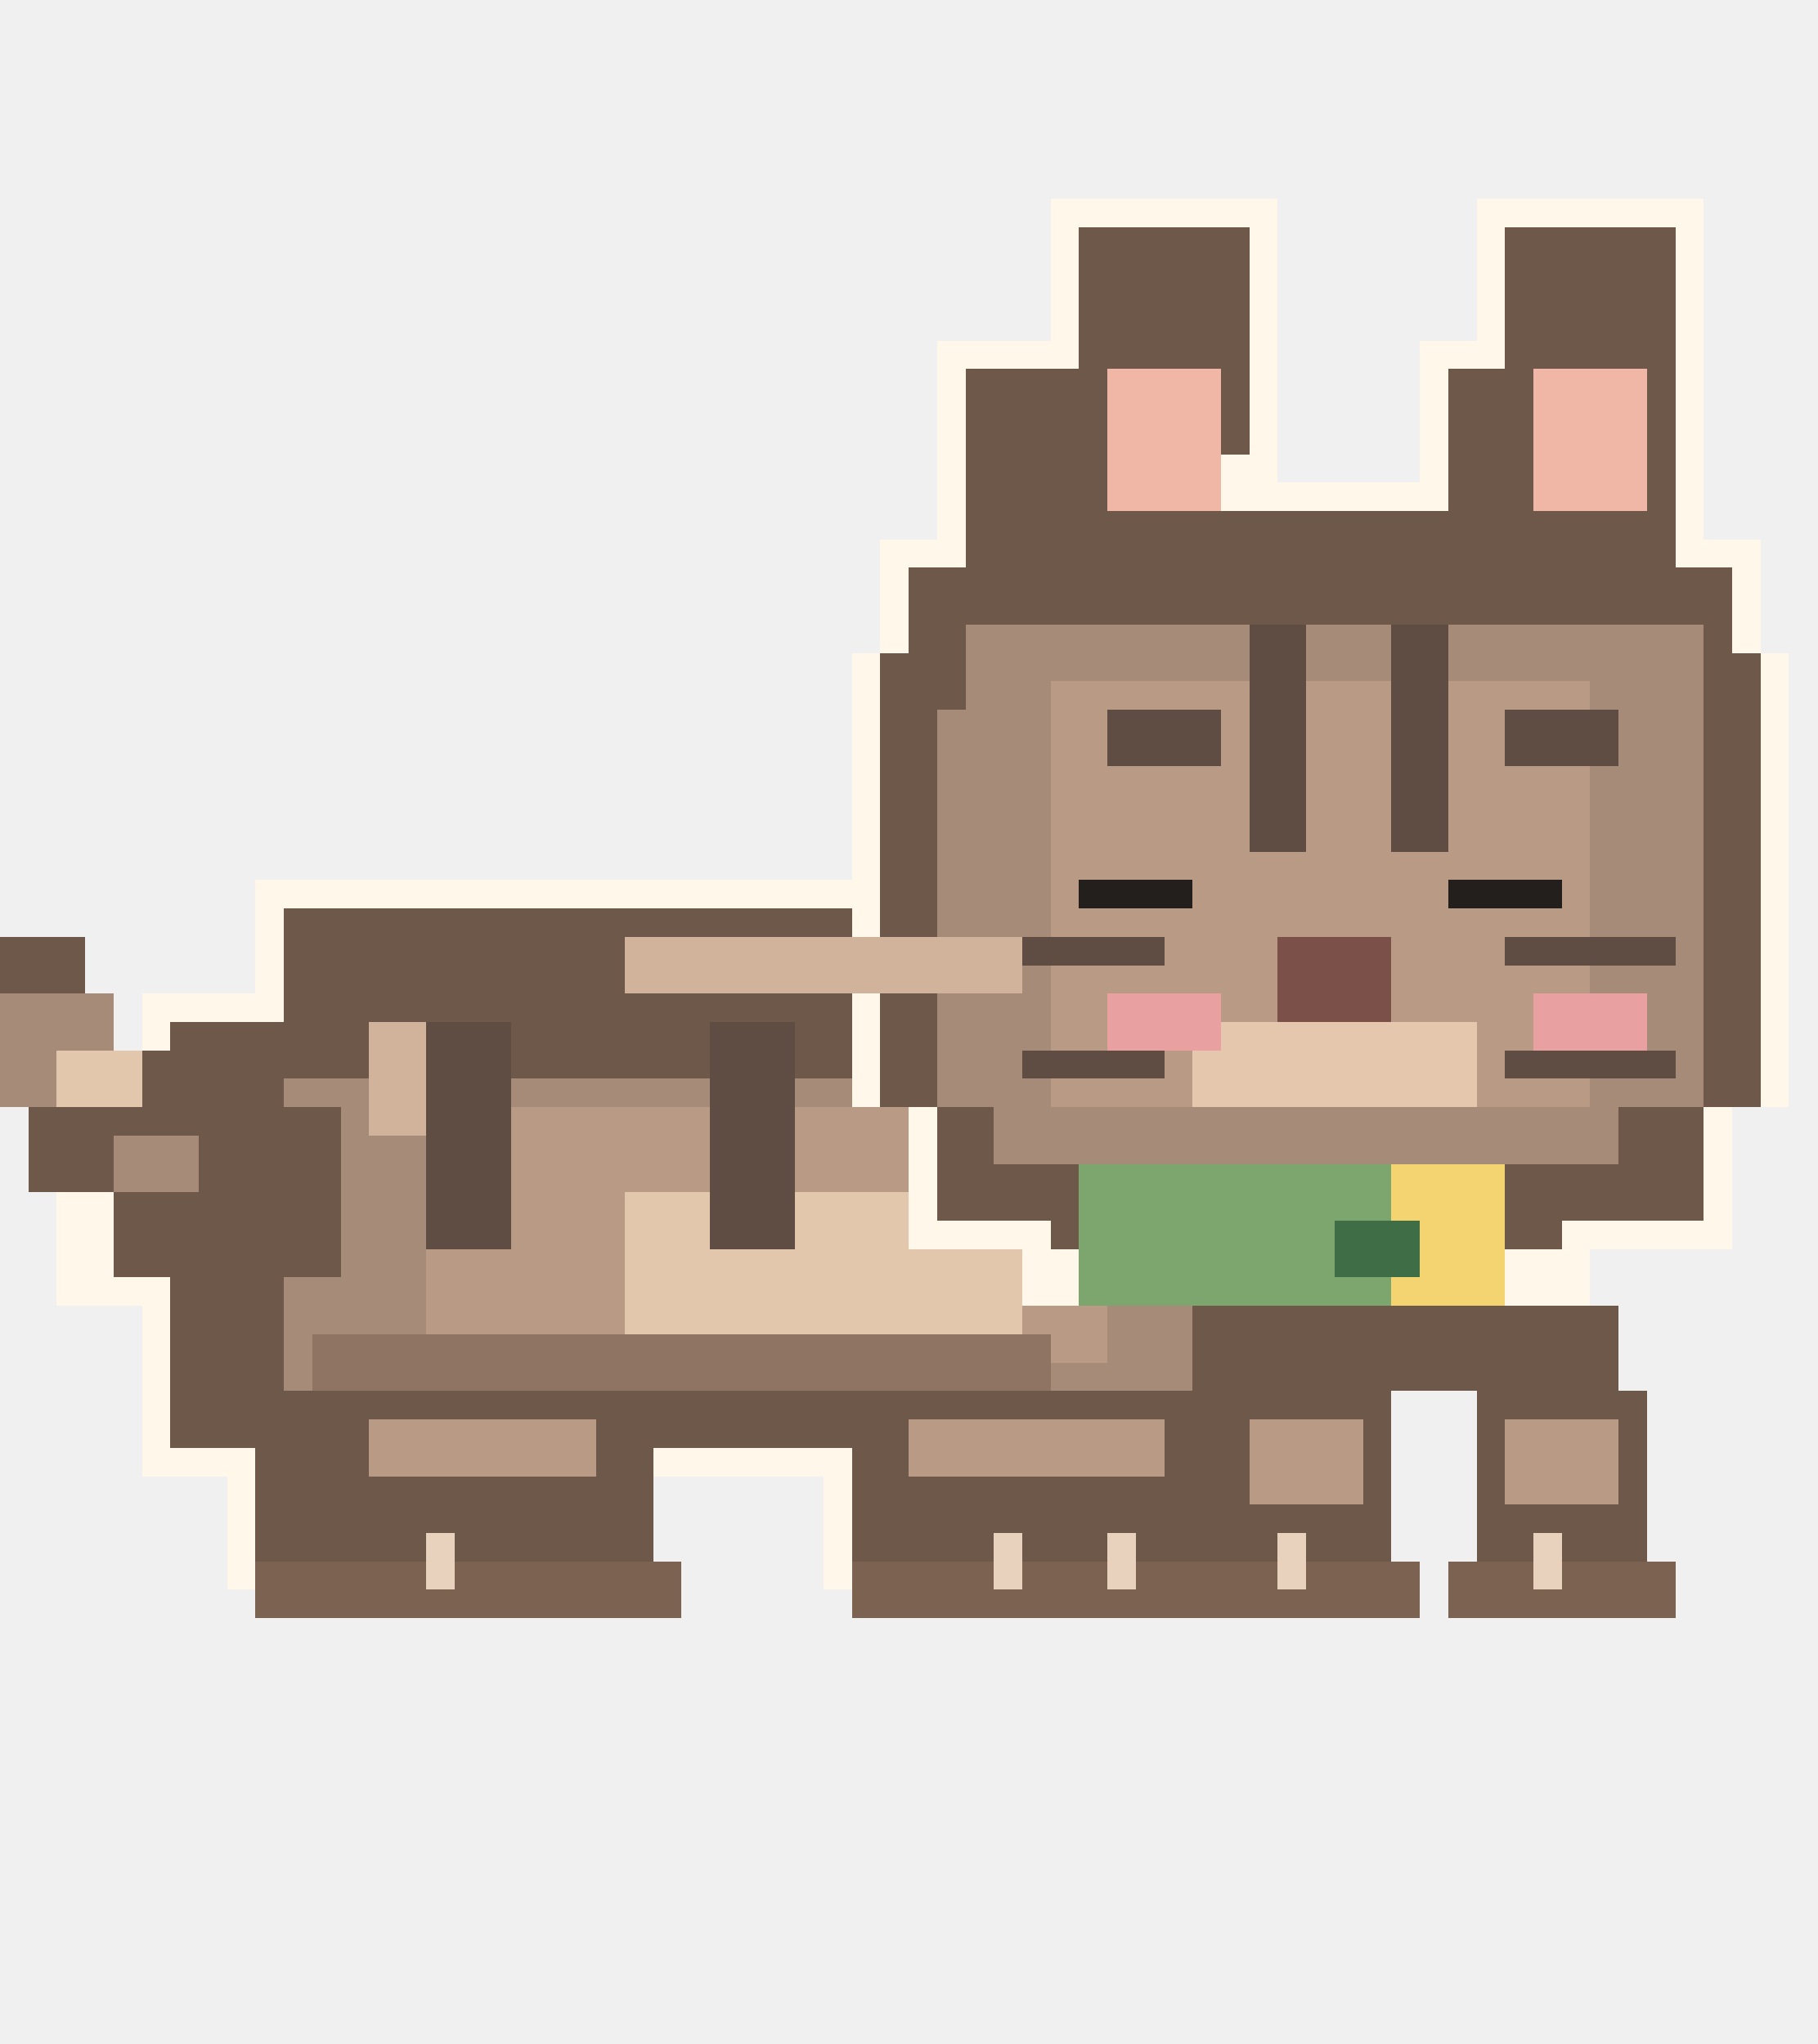
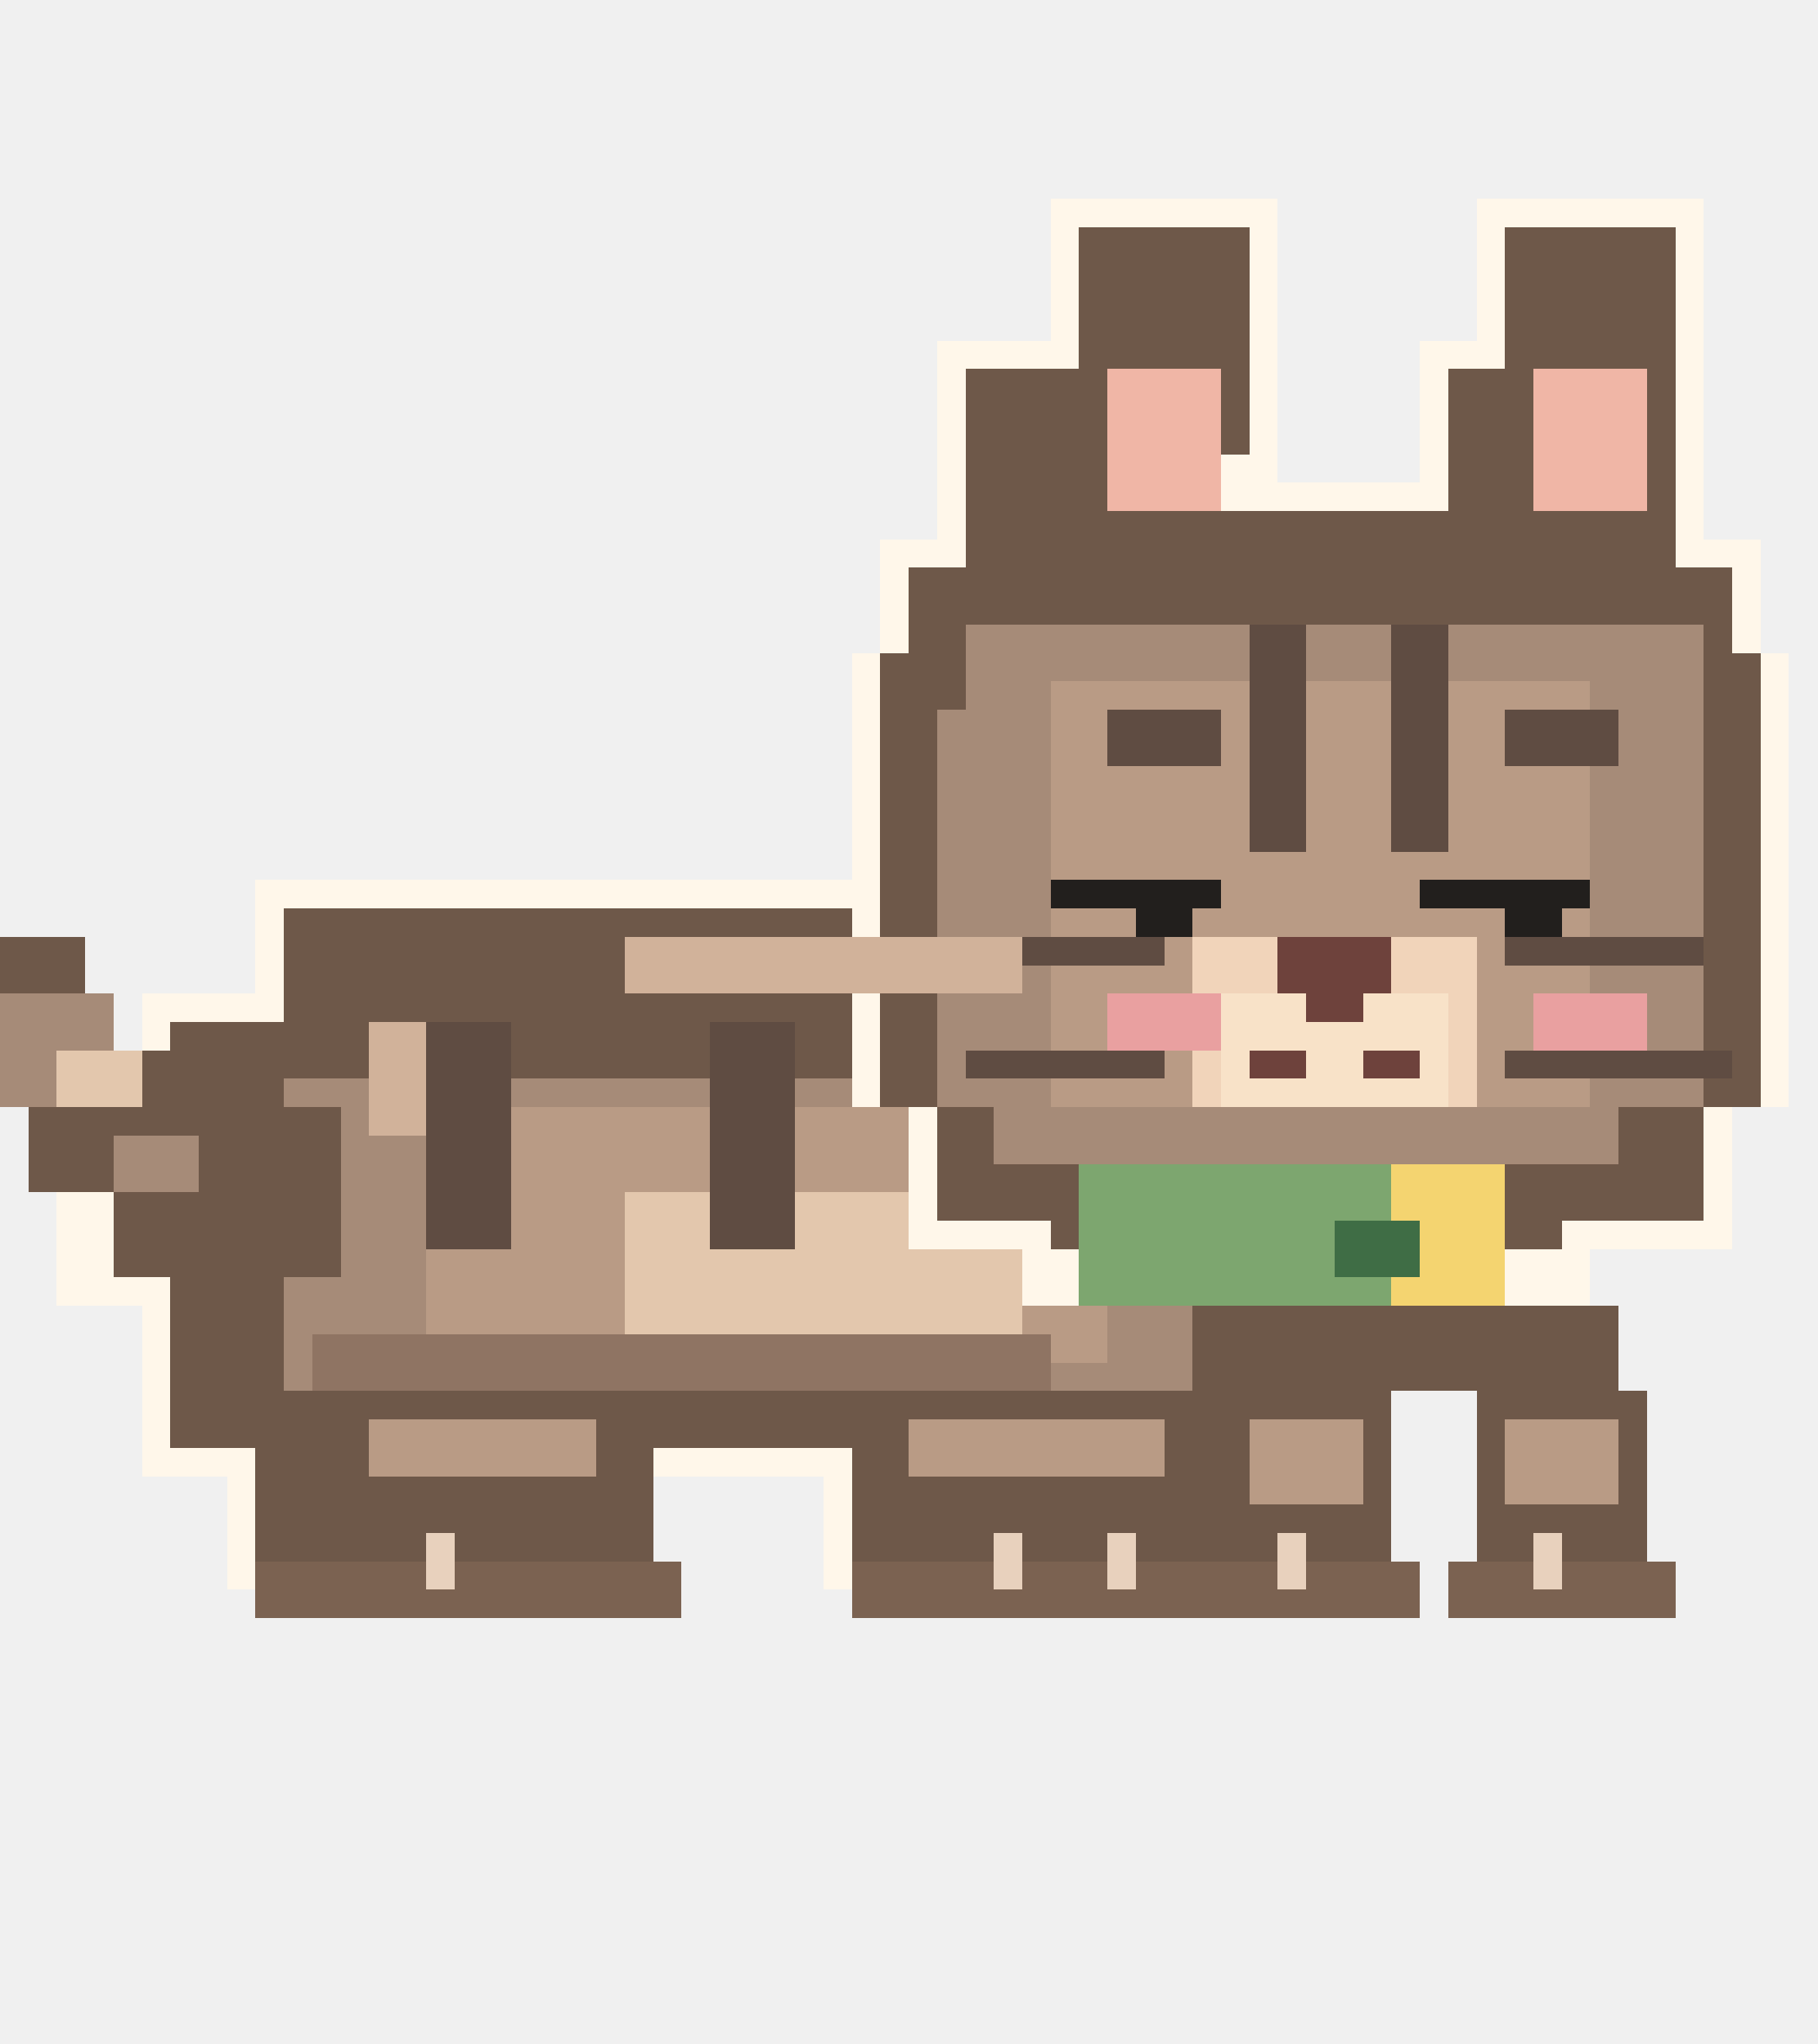
<svg xmlns="http://www.w3.org/2000/svg" width="64" height="72" viewBox="0 0 64 72" fill="none" shape-rendering="crispEdges">
  <rect x="5" y="35" width="42" height="17" fill="#FFF7EA" />
  <rect x="9" y="31" width="36" height="8" fill="#FFF7EA" />
  <rect x="8" y="49" width="15" height="7" fill="#FFF7EA" />
  <rect x="29" y="49" width="13" height="7" fill="#FFF7EA" />
  <rect x="2" y="38" width="10" height="8" fill="#FFF7EA" />
  <rect x="6" y="36" width="40" height="15" fill="#6E5849" />
  <rect x="10" y="32" width="34" height="5" fill="#6E5849" />
  <rect x="10" y="38" width="33" height="11" fill="#A68B78" />
  <rect x="15" y="39" width="24" height="9" fill="#B99B85" />
  <rect x="22" y="42" width="14" height="6" fill="#E3C7AD" />
  <rect x="13" y="36" width="5" height="4" fill="#D1B29A" />
  <rect x="38" y="38" width="5" height="5" fill="#8F7463" />
  <rect x="15" y="36" width="3" height="8" fill="#5F4C42" />
  <rect x="25" y="36" width="3" height="8" fill="#5F4C42" />
  <rect x="35" y="37" width="3" height="7" fill="#5F4C42" />
  <rect x="9" y="50" width="14" height="5" fill="#6E5849" />
  <rect x="13" y="50" width="8" height="2" fill="#B99B85" />
  <rect x="9" y="55" width="15" height="2" fill="#7B6251" />
  <rect x="15" y="54" width="1" height="2" fill="#E8D1BD" />
  <rect x="30" y="50" width="13" height="5" fill="#6E5849" />
  <rect x="32" y="50" width="9" height="2" fill="#B99B85" />
  <rect x="30" y="55" width="15" height="2" fill="#7B6251" />
  <rect x="35" y="54" width="1" height="2" fill="#E8D1BD" />
  <rect x="39" y="54" width="1" height="2" fill="#E8D1BD" />
  <rect x="4" y="39" width="8" height="6" fill="#6E5849" />
  <rect x="1" y="37" width="7" height="5" fill="#6E5849" />
  <rect x="0" y="35" width="4" height="4" fill="#A68B78" />
  <rect x="2" y="37" width="3" height="2" fill="#E3C7AD" />
  <rect x="33" y="12" width="9" height="12" fill="#FFF7EA" />
  <rect x="37" y="7" width="8" height="10" fill="#FFF7EA" />
  <rect x="50" y="12" width="10" height="13" fill="#FFF7EA" />
  <rect x="52" y="7" width="8" height="10" fill="#FFF7EA" />
  <rect x="33" y="17" width="27" height="4" fill="#FFF7EA" />
  <rect x="31" y="19" width="31" height="5" fill="#FFF7EA" />
  <rect x="30" y="23" width="33" height="16" fill="#FFF7EA" />
  <rect x="32" y="39" width="29" height="5" fill="#FFF7EA" />
  <rect x="36" y="43" width="20" height="3" fill="#FFF7EA" />
  <rect x="34" y="13" width="7" height="10" fill="#6E5849" />
  <rect x="38" y="8" width="6" height="8" fill="#6E5849" />
  <rect x="51" y="13" width="8" height="11" fill="#6E5849" />
  <rect x="53" y="8" width="6" height="8" fill="#6E5849" />
  <rect x="39" y="13" width="4" height="7" fill="#F0B6A6" />
  <rect x="54" y="13" width="4" height="7" fill="#F0B6A6" />
  <rect x="34" y="18" width="24" height="2" fill="#6E5849" />
  <rect x="32" y="20" width="29" height="3" fill="#6E5849" />
  <rect x="31" y="23" width="31" height="16" fill="#6E5849" />
  <rect x="33" y="39" width="27" height="4" fill="#6E5849" />
  <rect x="37" y="43" width="18" height="1" fill="#6E5849" />
  <rect x="34" y="22" width="26" height="3" fill="#A68B78" />
  <rect x="33" y="25" width="27" height="14" fill="#A68B78" />
  <rect x="35" y="39" width="22" height="2" fill="#A68B78" />
  <rect x="37" y="24" width="19" height="15" fill="#B99B85" />
  <rect x="44" y="22" width="2" height="8" fill="#5F4C42" />
  <rect x="49" y="22" width="2" height="8" fill="#5F4C42" />
  <rect x="39" y="25" width="4" height="2" fill="#5F4C42" />
  <rect x="53" y="25" width="4" height="2" fill="#5F4C42" />
-   <rect x="38" y="29" width="3" height="4" fill="#221F1D" />
-   <rect x="51" y="29" width="3" height="4" fill="#221F1D" />
-   <rect x="39" y="30" width="1" height="1" fill="#FFFFFF" />
-   <rect x="52" y="30" width="1" height="1" fill="#FFFFFF" />
-   <rect x="45" y="33" width="4" height="3" fill="#7B5048" />
-   <rect x="42" y="36" width="10" height="3" fill="#E5C7AD" />
+   <rect x="38" y="28" width="4" height="5" fill="#221F1D" />
+   <rect x="51" y="28" width="4" height="5" fill="#221F1D" />
+   <rect x="39" y="29" width="1" height="1" fill="#FFFFFF" />
+   <rect x="52" y="29" width="1" height="1" fill="#FFFFFF" />
+   <rect x="40" y="32" width="1" height="1" fill="#5B3F37" />
+   <rect x="53" y="32" width="1" height="1" fill="#5B3F37" />
+   <rect x="42" y="33" width="10" height="6" fill="#F1D4BA" />
+   <rect x="43" y="35" width="8" height="4" fill="#F8E2C8" />
+   <rect x="45" y="33" width="4" height="2" fill="#6E423C" />
+   <rect x="46" y="35" width="2" height="1" fill="#6E423C" />
+   <rect x="44" y="37" width="2" height="1" fill="#6E423C" />
+   <rect x="48" y="37" width="2" height="1" fill="#6E423C" />
  <rect x="39" y="35" width="4" height="2" fill="#E9A0A0" />
  <rect x="54" y="35" width="4" height="2" fill="#E9A0A0" />
-   <rect x="36" y="33" width="5" height="1" fill="#5F4C42" />
-   <rect x="53" y="33" width="6" height="1" fill="#5F4C42" />
-   <rect x="36" y="37" width="5" height="1" fill="#5F4C42" />
-   <rect x="53" y="37" width="6" height="1" fill="#5F4C42" />
+   <rect x="35" y="33" width="6" height="1" fill="#5F4C42" />
+   <rect x="53" y="33" width="7" height="1" fill="#5F4C42" />
+   <rect x="34" y="37" width="7" height="1" fill="#5F4C42" />
+   <rect x="53" y="37" width="8" height="1" fill="#5F4C42" />
  <rect x="38" y="41" width="12" height="5" fill="#7DA66F" />
  <rect x="49" y="41" width="4" height="5" fill="#F4D470" />
  <rect x="47" y="43" width="3" height="2" fill="#3F6D45" />
-   <rect x="38" y="29" width="3" height="4" fill="#B99B85" />
-   <rect x="51" y="29" width="3" height="4" fill="#B99B85" />
-   <rect x="38" y="31" width="4" height="1" fill="#221F1D" />
-   <rect x="51" y="31" width="4" height="1" fill="#221F1D" />
+   <rect x="38" y="28" width="4" height="5" fill="#B99B85" />
+   <rect x="51" y="28" width="4" height="5" fill="#B99B85" />
+   <rect x="37" y="31" width="6" height="1" fill="#221F1D" />
+   <rect x="50" y="31" width="6" height="1" fill="#221F1D" />
+   <rect x="40" y="32" width="2" height="1" fill="#221F1D" />
+   <rect x="53" y="32" width="2" height="1" fill="#221F1D" />
  <rect x="42" y="46" width="15" height="3" fill="#6E5849" />
  <rect x="43" y="49" width="6" height="6" fill="#6E5849" />
  <rect x="52" y="49" width="6" height="6" fill="#6E5849" />
  <rect x="44" y="50" width="4" height="3" fill="#B99B85" />
  <rect x="53" y="50" width="4" height="3" fill="#B99B85" />
  <rect x="42" y="55" width="8" height="2" fill="#7B6251" />
  <rect x="51" y="55" width="8" height="2" fill="#7B6251" />
  <rect x="45" y="54" width="1" height="2" fill="#E8D1BD" />
  <rect x="54" y="54" width="1" height="2" fill="#E8D1BD" />
  <rect x="22" y="33" width="14" height="2" fill="#D1B29A" />
  <rect x="11" y="47" width="26" height="2" fill="#8F7463" />
  <rect x="4" y="40" width="3" height="2" fill="#A68B78" />
  <rect x="0" y="33" width="3" height="2" fill="#6E5849" />
</svg>
